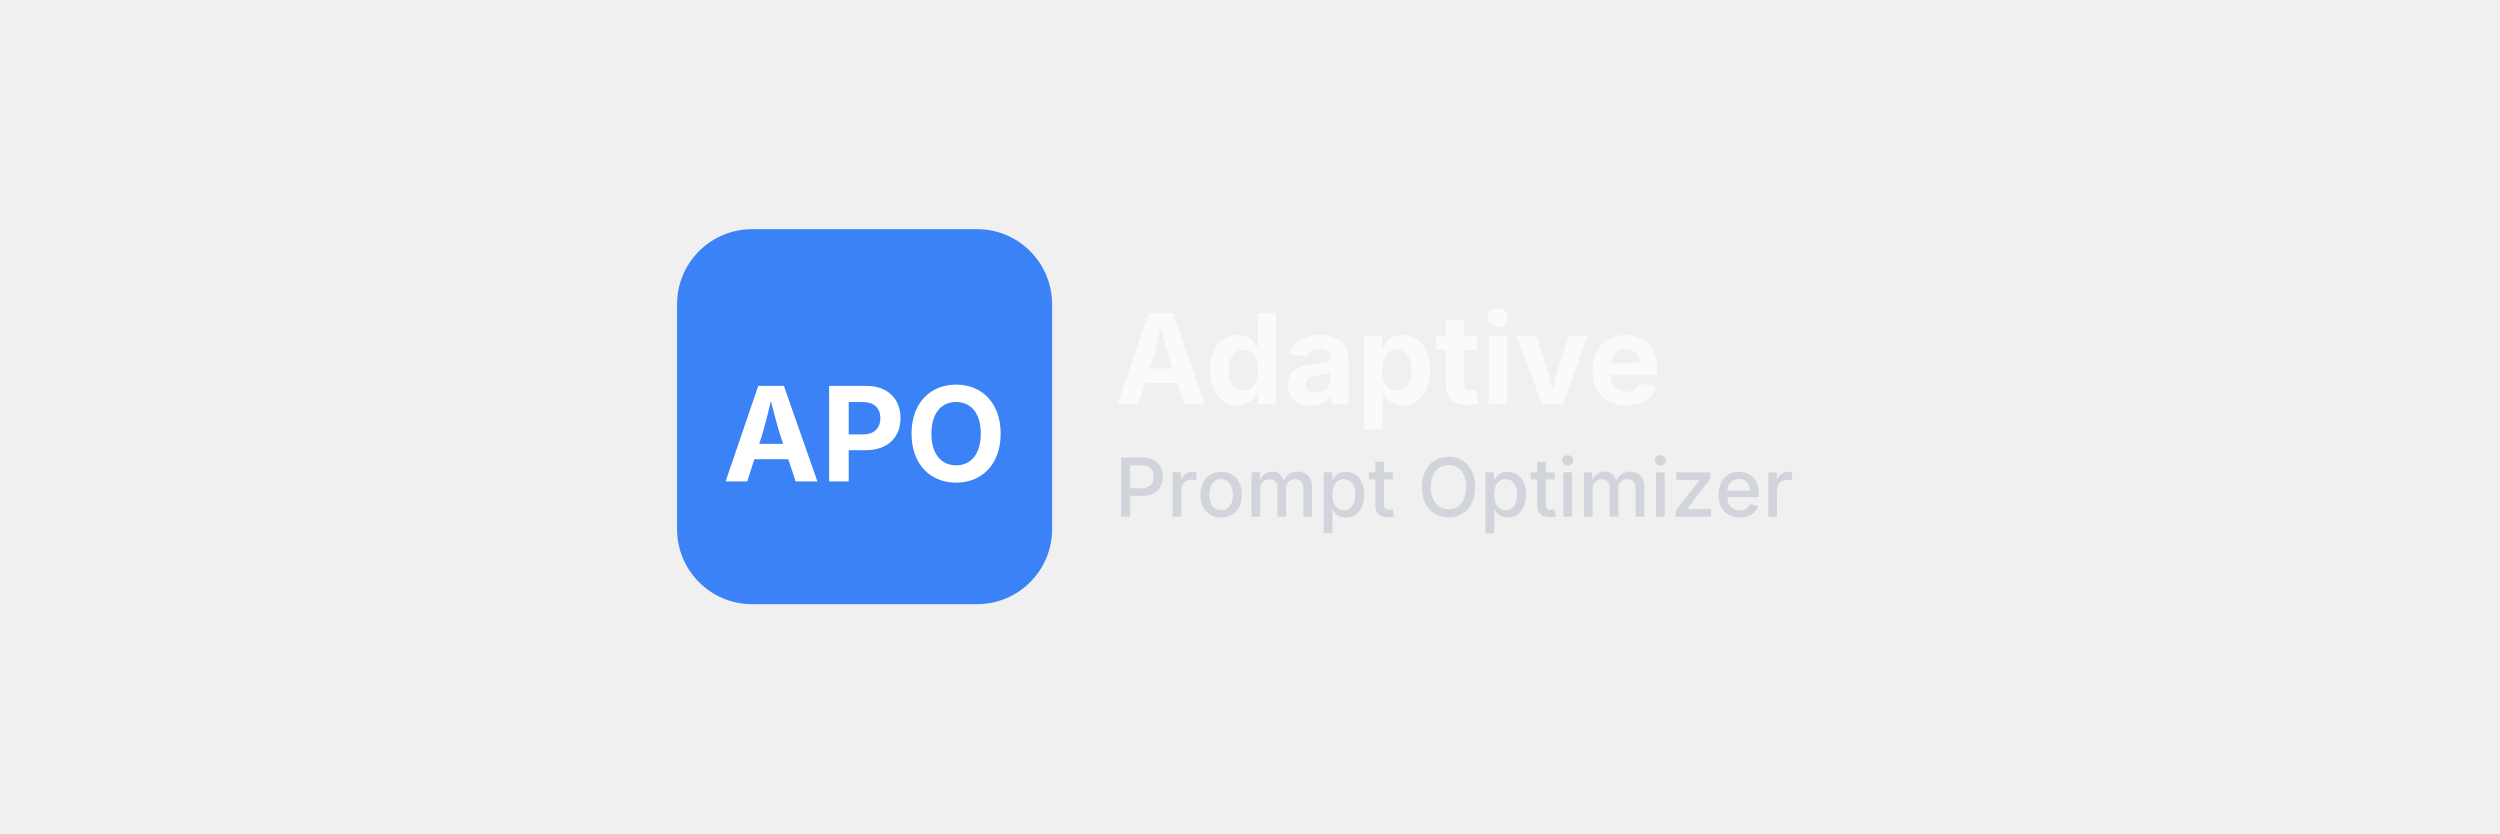
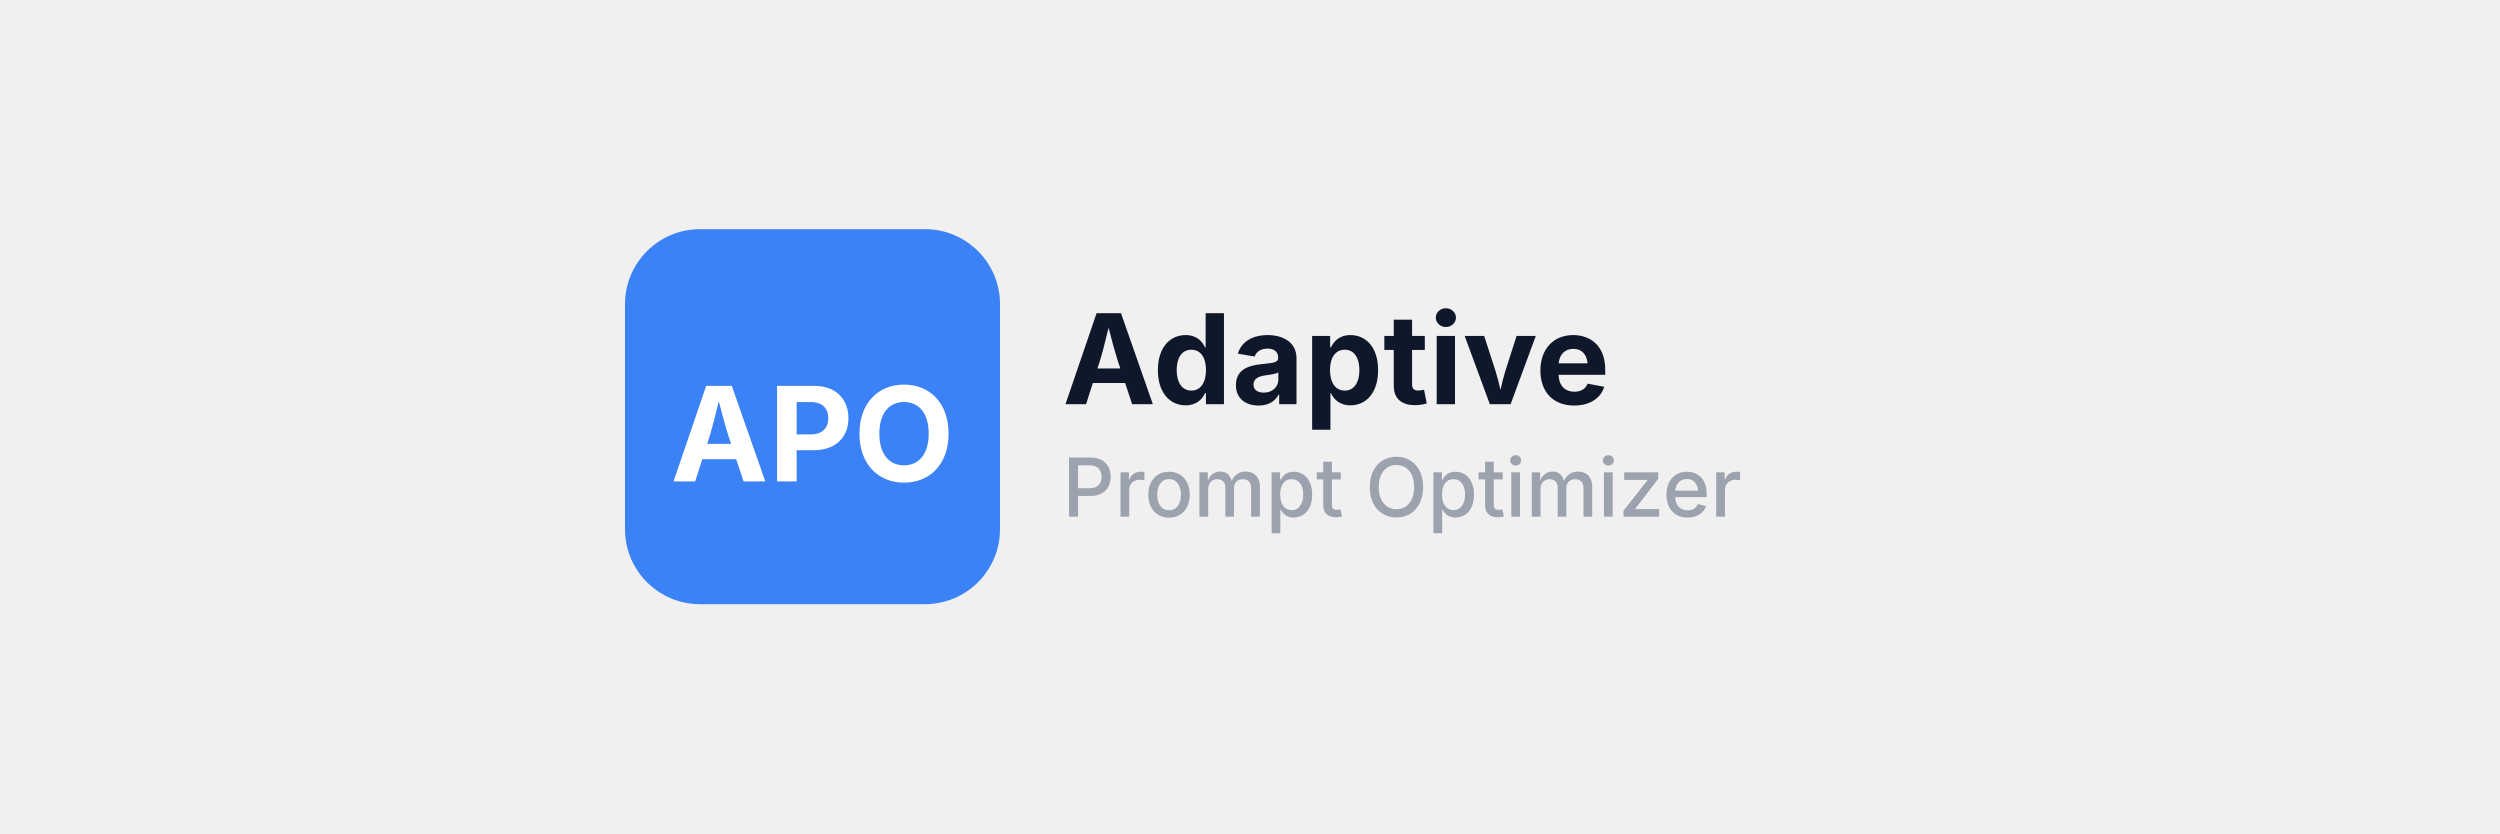
<svg xmlns="http://www.w3.org/2000/svg" width="720" height="240" viewBox="0 0 720 240" fill="none">
  <rect width="720" height="240" fill="none" />
-   <g transform="translate(375,120) scale(0.9)" text-rendering="geometricPrecision">
+   <g transform="translate(360,120) scale(0.9)" text-rendering="geometricPrecision">
    <rect x="-200" y="-60" width="120" height="120" rx="24" fill="#3B82F6" />
    <text x="-140" y="5" text-anchor="middle" dominant-baseline="middle" font-family="Inter, system-ui, -apple-system, 'Segoe UI', Roboto, Helvetica, Arial, sans-serif" font-weight="700" font-size="42" fill="#FFFFFF">APO</text>
    <g transform="translate(-60,0)">
-       <text x="0" y="-4" font-family="Inter, system-ui, -apple-system, 'Segoe UI', Roboto, Helvetica, Arial, sans-serif" font-weight="700" font-size="40" fill="#F9FAFB">Adaptive</text>
-       <text x="0" y="32" font-family="Inter, system-ui, -apple-system, 'Segoe UI', Roboto, Helvetica, Arial, sans-serif" font-weight="500" font-size="26" fill="#D1D5DB">Prompt Optimizer</text>
+       <text x="0" y="-4" font-family="Inter, system-ui, -apple-system, 'Segoe UI', Roboto, Helvetica, Arial, sans-serif" font-weight="700" font-size="40" fill="#0F172A">Adaptive</text>
+       <text x="0" y="32" font-family="Inter, system-ui, -apple-system, 'Segoe UI', Roboto, Helvetica, Arial, sans-serif" font-weight="500" font-size="26" fill="#9CA3AF">Prompt Optimizer</text>
    </g>
  </g>
</svg>
